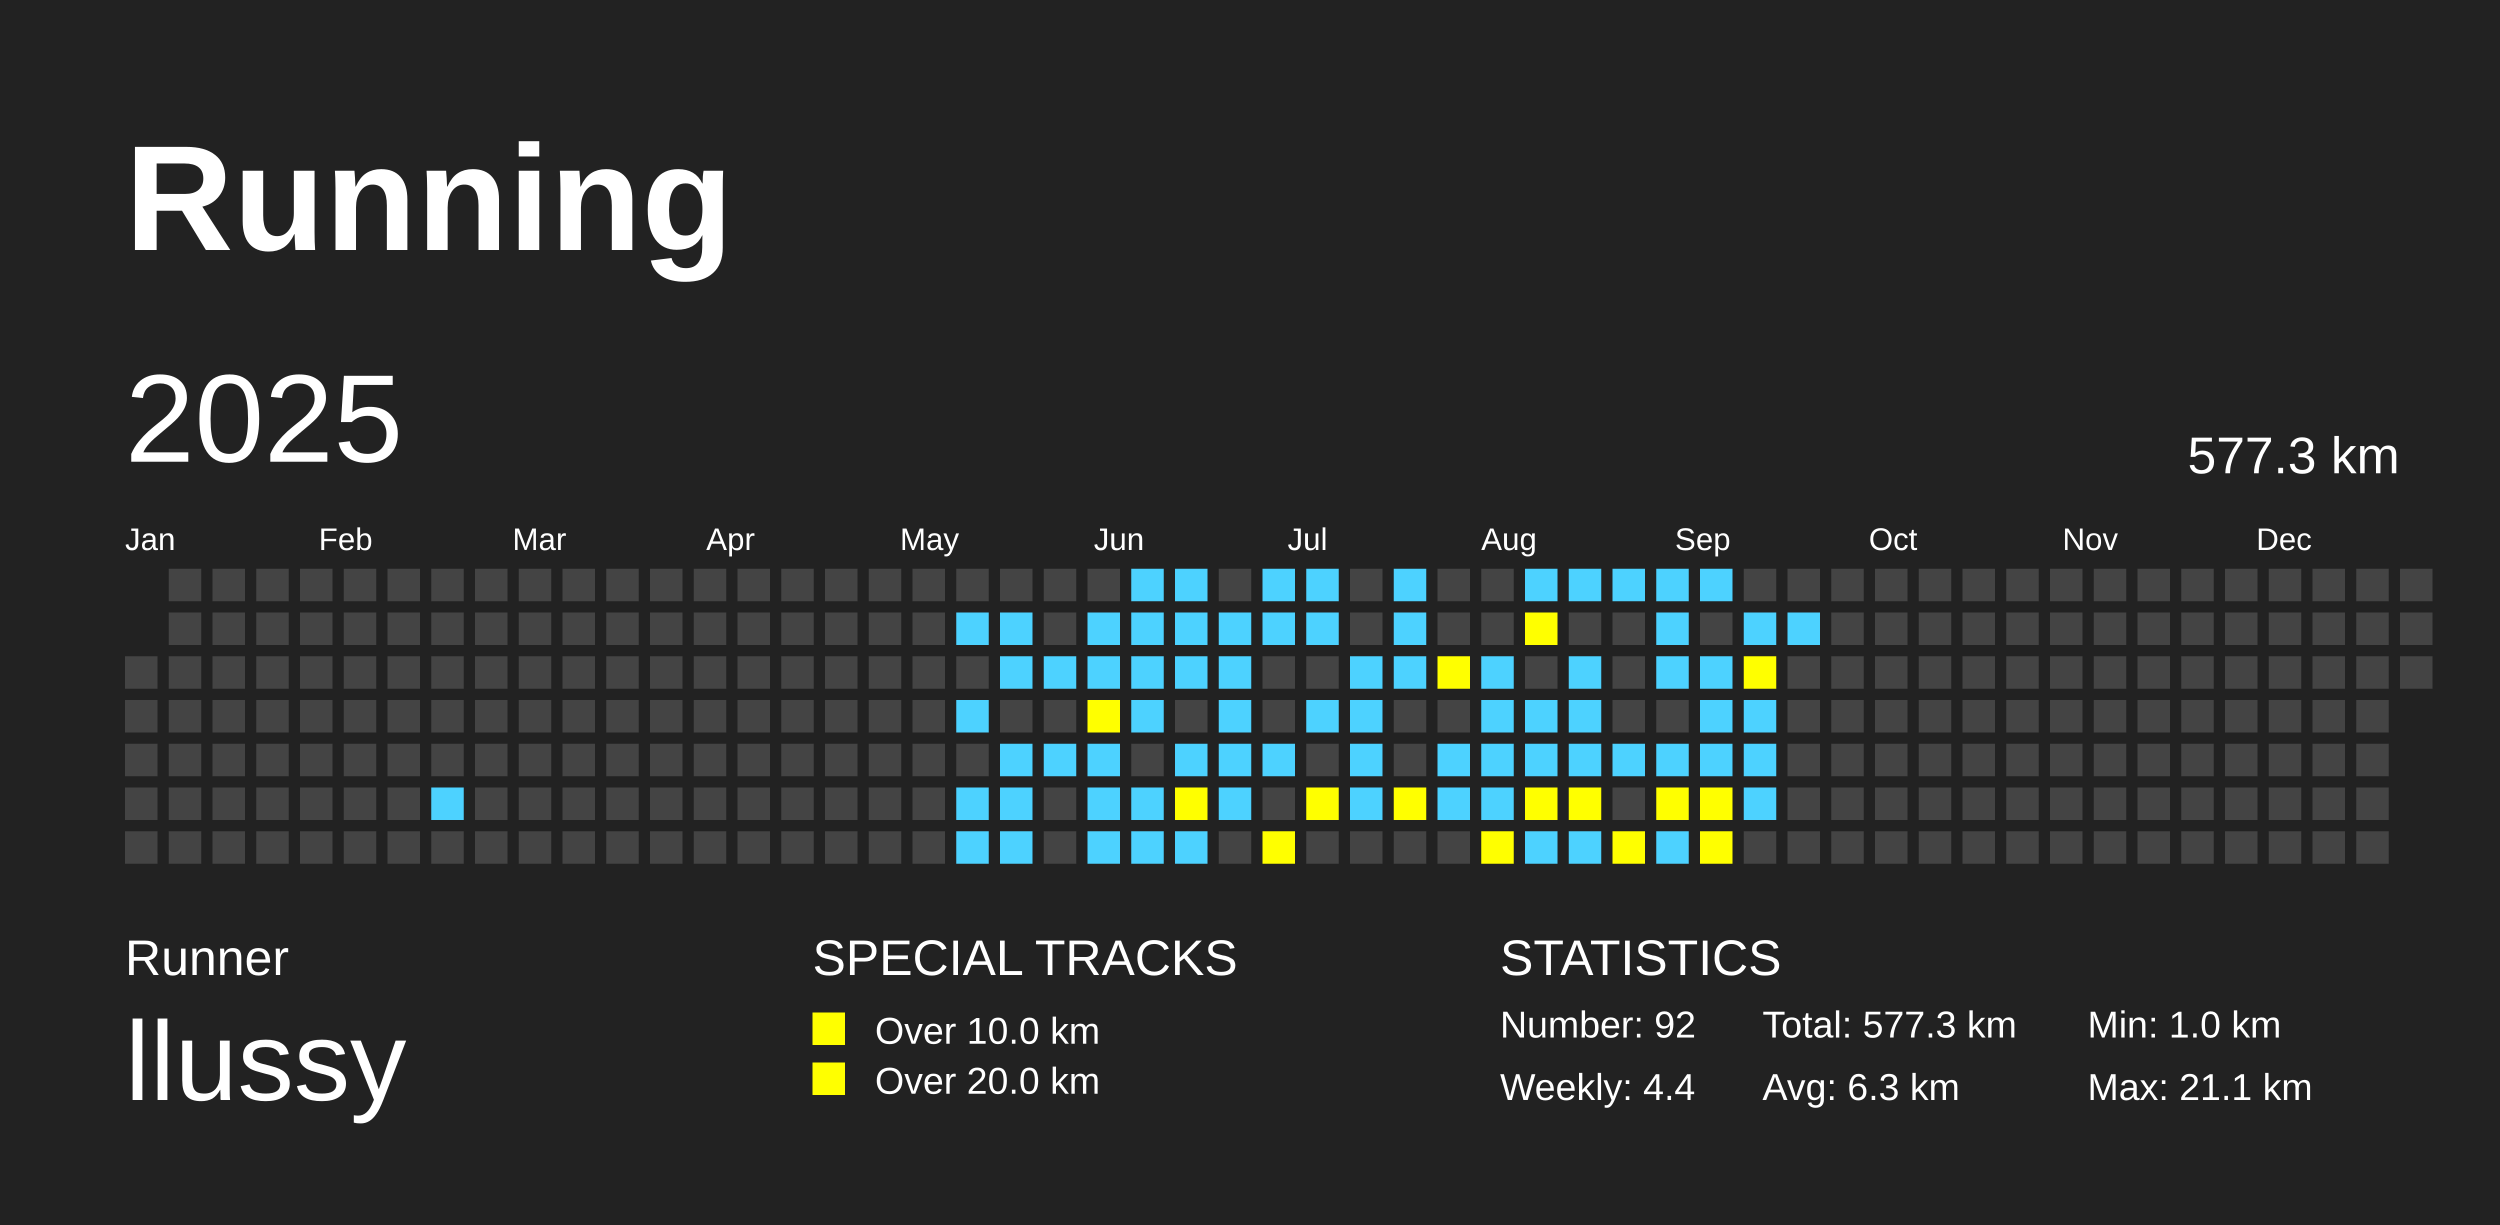
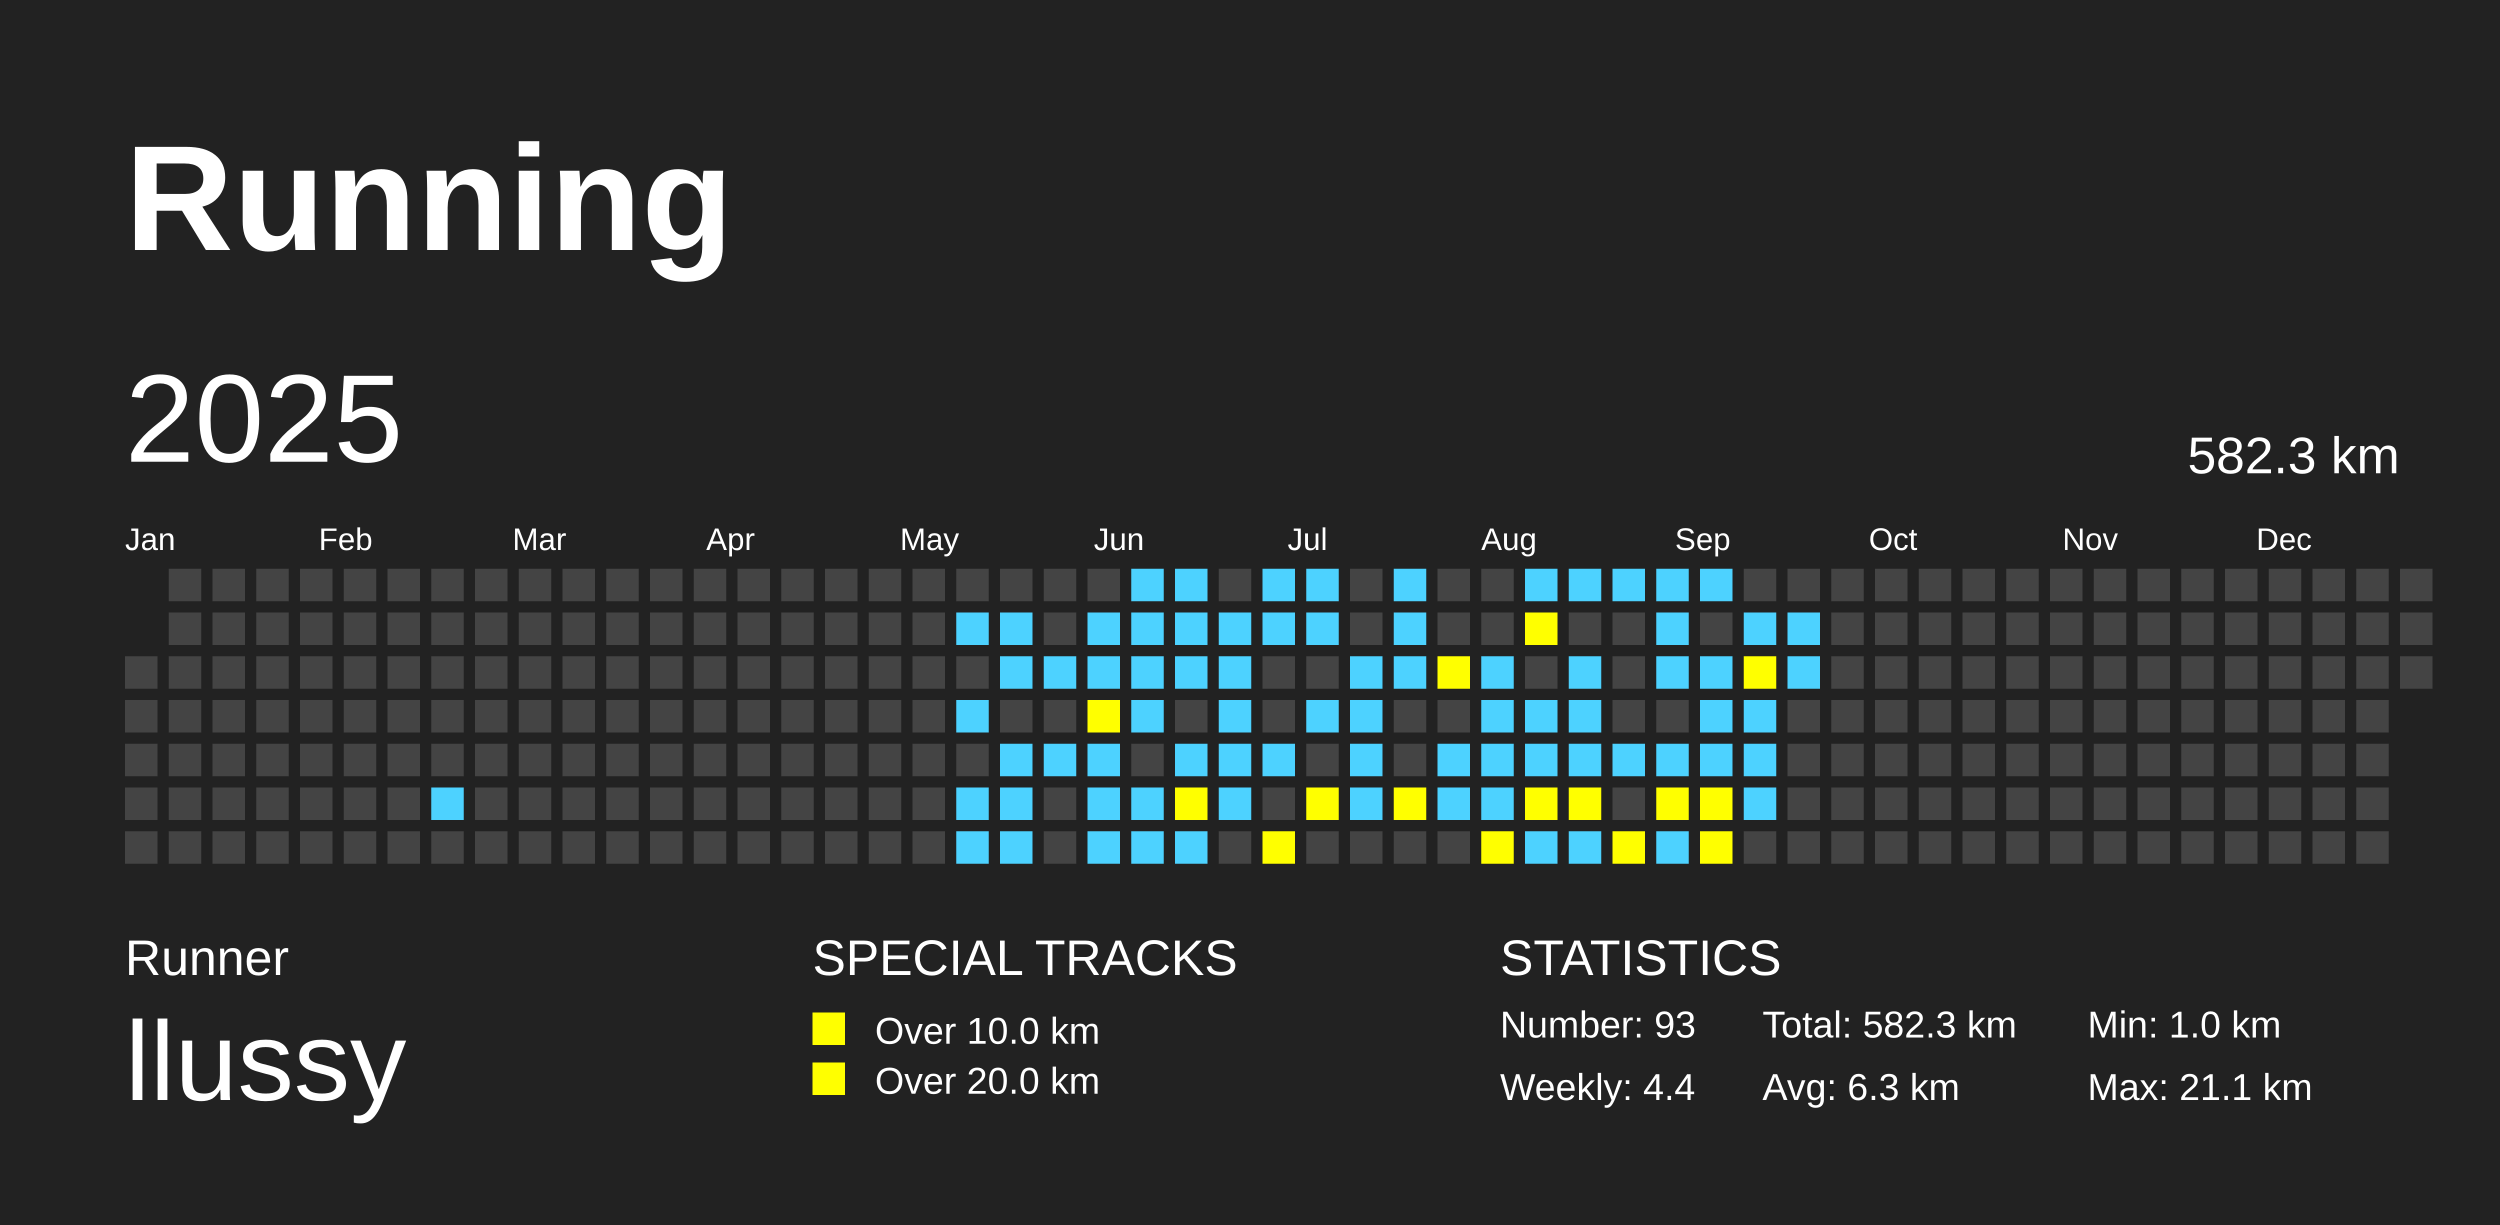
<svg xmlns="http://www.w3.org/2000/svg" baseProfile="full" height="98mm" version="1.1" viewBox="0,0,200,98" width="200mm">
  <defs />
  <rect fill="#222222" height="98" width="200" x="0" y="0" />
  <text fill="#FFFFFF" style="font-size:12px; font-family:Arial; font-weight:bold;" x="10" y="20">Running</text>
  <text fill="#FFFFFF" style="font-size:4px; font-family:Arial" x="10" y="78">Runner</text>
  <text fill="#FFFFFF" style="font-size:9px; font-family:Arial" x="10" y="88">llussy</text>
  <text fill="#FFFFFF" style="font-size:4px; font-family:Arial" x="65" y="78">SPECIAL TRACKS</text>
  <rect fill="#FFFF00" height="2.6" width="2.6" x="65" y="81" />
  <text fill="#FFFFFF" style="font-size:3px; font-family:Arial" x="70" y="83.5">Over 10.0 km</text>
  <rect fill="#FFFF00" height="2.6" width="2.6" x="65" y="85" />
  <text fill="#FFFFFF" style="font-size:3px; font-family:Arial" x="70" y="87.5">Over 20.0 km</text>
  <text fill="#FFFFFF" style="font-size:4px; font-family:Arial" x="120" y="78">STATISTICS</text>
-   <text fill="#FFFFFF" style="font-size:3px; font-family:Arial" x="120" y="83">Number: 92</text>
+   <text fill="#FFFFFF" style="font-size:3px; font-family:Arial" x="120" y="83">Number: 93</text>
  <text fill="#FFFFFF" style="font-size:3px; font-family:Arial" x="120" y="88">Weekly: 4.4</text>
-   <text fill="#FFFFFF" style="font-size:3px; font-family:Arial" x="141" y="83">Total: 577.3 km</text>
+   <text fill="#FFFFFF" style="font-size:3px; font-family:Arial" x="141" y="83">Total: 582.3 km</text>
  <text fill="#FFFFFF" style="font-size:3px; font-family:Arial" x="141" y="88">Avg: 6.3 km</text>
  <text fill="#FFFFFF" style="font-size:3px; font-family:Arial" x="167" y="83">Min: 1.0 km</text>
  <text fill="#FFFFFF" style="font-size:3px; font-family:Arial" x="167" y="88">Max: 21.1 km</text>
  <text dominant-baseline="hanging" fill="#FFFFFF" style="font-size:10.0px; font-family:Arial;" x="10" y="30">2025</text>
-   <text dominant-baseline="hanging" fill="#FFFFFF" style="font-size:4.125px; font-family:Arial;" x="175" y="35">577.3 km</text>
+   <text dominant-baseline="hanging" fill="#FFFFFF" style="font-size:4.125px; font-family:Arial;" x="175" y="35">582.3 km</text>
  <text fill="#FFFFFF" style="font-size:2.5px; font-family:Arial" x="10.0" y="44">Jan</text>
  <text fill="#FFFFFF" style="font-size:2.5px; font-family:Arial" x="25.5" y="44">Feb</text>
  <text fill="#FFFFFF" style="font-size:2.5px; font-family:Arial" x="41.0" y="44">Mar</text>
  <text fill="#FFFFFF" style="font-size:2.5px; font-family:Arial" x="56.5" y="44">Apr</text>
  <text fill="#FFFFFF" style="font-size:2.5px; font-family:Arial" x="72.0" y="44">May</text>
  <text fill="#FFFFFF" style="font-size:2.5px; font-family:Arial" x="87.5" y="44">Jun</text>
  <text fill="#FFFFFF" style="font-size:2.5px; font-family:Arial" x="103.0" y="44">Jul</text>
  <text fill="#FFFFFF" style="font-size:2.5px; font-family:Arial" x="118.5" y="44">Aug</text>
  <text fill="#FFFFFF" style="font-size:2.5px; font-family:Arial" x="134.0" y="44">Sep</text>
  <text fill="#FFFFFF" style="font-size:2.5px; font-family:Arial" x="149.5" y="44">Oct</text>
  <text fill="#FFFFFF" style="font-size:2.5px; font-family:Arial" x="165.0" y="44">Nov</text>
  <text fill="#FFFFFF" style="font-size:2.5px; font-family:Arial" x="180.5" y="44">Dec</text>
  <rect fill="#444444" height="2.6" width="2.6" x="10.0" y="52.5" />
  <rect fill="#444444" height="2.6" width="2.6" x="10.0" y="56.0" />
  <rect fill="#444444" height="2.6" width="2.6" x="10.0" y="59.5" />
  <rect fill="#444444" height="2.6" width="2.6" x="10.0" y="63.0" />
  <rect fill="#444444" height="2.6" width="2.6" x="10.0" y="66.5" />
  <rect fill="#444444" height="2.6" width="2.6" x="13.5" y="45.5" />
  <rect fill="#444444" height="2.6" width="2.6" x="13.5" y="49.0" />
  <rect fill="#444444" height="2.6" width="2.6" x="13.5" y="52.5" />
  <rect fill="#444444" height="2.6" width="2.6" x="13.5" y="56.0" />
  <rect fill="#444444" height="2.6" width="2.6" x="13.5" y="59.5" />
  <rect fill="#444444" height="2.6" width="2.6" x="13.5" y="63.0" />
  <rect fill="#444444" height="2.6" width="2.6" x="13.5" y="66.5" />
  <rect fill="#444444" height="2.6" width="2.6" x="17.0" y="45.5" />
  <rect fill="#444444" height="2.6" width="2.6" x="17.0" y="49.0" />
  <rect fill="#444444" height="2.6" width="2.6" x="17.0" y="52.5" />
  <rect fill="#444444" height="2.6" width="2.6" x="17.0" y="56.0" />
  <rect fill="#444444" height="2.6" width="2.6" x="17.0" y="59.5" />
  <rect fill="#444444" height="2.6" width="2.6" x="17.0" y="63.0" />
  <rect fill="#444444" height="2.6" width="2.6" x="17.0" y="66.5" />
  <rect fill="#444444" height="2.6" width="2.6" x="20.5" y="45.5" />
  <rect fill="#444444" height="2.6" width="2.6" x="20.5" y="49.0" />
  <rect fill="#444444" height="2.6" width="2.6" x="20.5" y="52.5" />
  <rect fill="#444444" height="2.6" width="2.6" x="20.5" y="56.0" />
  <rect fill="#444444" height="2.6" width="2.6" x="20.5" y="59.5" />
  <rect fill="#444444" height="2.6" width="2.6" x="20.5" y="63.0" />
  <rect fill="#444444" height="2.6" width="2.6" x="20.5" y="66.5" />
  <rect fill="#444444" height="2.6" width="2.6" x="24.0" y="45.5" />
  <rect fill="#444444" height="2.6" width="2.6" x="24.0" y="49.0" />
  <rect fill="#444444" height="2.6" width="2.6" x="24.0" y="52.5" />
  <rect fill="#444444" height="2.6" width="2.6" x="24.0" y="56.0" />
  <rect fill="#444444" height="2.6" width="2.6" x="24.0" y="59.5" />
  <rect fill="#444444" height="2.6" width="2.6" x="24.0" y="63.0" />
  <rect fill="#444444" height="2.6" width="2.6" x="24.0" y="66.5" />
  <rect fill="#444444" height="2.6" width="2.6" x="27.5" y="45.5" />
  <rect fill="#444444" height="2.6" width="2.6" x="27.5" y="49.0" />
  <rect fill="#444444" height="2.6" width="2.6" x="27.5" y="52.5" />
  <rect fill="#444444" height="2.6" width="2.6" x="27.5" y="56.0" />
  <rect fill="#444444" height="2.6" width="2.6" x="27.5" y="59.5" />
  <rect fill="#444444" height="2.6" width="2.6" x="27.5" y="63.0" />
  <rect fill="#444444" height="2.6" width="2.6" x="27.5" y="66.5" />
  <rect fill="#444444" height="2.6" width="2.6" x="31.0" y="45.5" />
  <rect fill="#444444" height="2.6" width="2.6" x="31.0" y="49.0" />
  <rect fill="#444444" height="2.6" width="2.6" x="31.0" y="52.5" />
  <rect fill="#444444" height="2.6" width="2.6" x="31.0" y="56.0" />
  <rect fill="#444444" height="2.6" width="2.6" x="31.0" y="59.5" />
  <rect fill="#444444" height="2.6" width="2.6" x="31.0" y="63.0" />
  <rect fill="#444444" height="2.6" width="2.6" x="31.0" y="66.5" />
  <rect fill="#444444" height="2.6" width="2.6" x="34.5" y="45.5" />
  <rect fill="#444444" height="2.6" width="2.6" x="34.5" y="49.0" />
  <rect fill="#444444" height="2.6" width="2.6" x="34.5" y="52.5" />
  <rect fill="#444444" height="2.6" width="2.6" x="34.5" y="56.0" />
  <rect fill="#444444" height="2.6" width="2.6" x="34.5" y="59.5" />
  <rect fill="#4dd2ff" height="2.6" width="2.6" x="34.5" y="63.0" />
  <rect fill="#444444" height="2.6" width="2.6" x="34.5" y="66.5" />
  <rect fill="#444444" height="2.6" width="2.6" x="38.0" y="45.5" />
  <rect fill="#444444" height="2.6" width="2.6" x="38.0" y="49.0" />
  <rect fill="#444444" height="2.6" width="2.6" x="38.0" y="52.5" />
  <rect fill="#444444" height="2.6" width="2.6" x="38.0" y="56.0" />
  <rect fill="#444444" height="2.6" width="2.6" x="38.0" y="59.5" />
  <rect fill="#444444" height="2.6" width="2.6" x="38.0" y="63.0" />
  <rect fill="#444444" height="2.6" width="2.6" x="38.0" y="66.5" />
  <rect fill="#444444" height="2.6" width="2.6" x="41.5" y="45.5" />
  <rect fill="#444444" height="2.6" width="2.6" x="41.5" y="49.0" />
  <rect fill="#444444" height="2.6" width="2.6" x="41.5" y="52.5" />
  <rect fill="#444444" height="2.6" width="2.6" x="41.5" y="56.0" />
  <rect fill="#444444" height="2.6" width="2.6" x="41.5" y="59.5" />
  <rect fill="#444444" height="2.6" width="2.6" x="41.5" y="63.0" />
  <rect fill="#444444" height="2.6" width="2.6" x="41.5" y="66.5" />
  <rect fill="#444444" height="2.6" width="2.6" x="45.0" y="45.5" />
  <rect fill="#444444" height="2.6" width="2.6" x="45.0" y="49.0" />
  <rect fill="#444444" height="2.6" width="2.6" x="45.0" y="52.5" />
  <rect fill="#444444" height="2.6" width="2.6" x="45.0" y="56.0" />
  <rect fill="#444444" height="2.6" width="2.6" x="45.0" y="59.5" />
  <rect fill="#444444" height="2.6" width="2.6" x="45.0" y="63.0" />
  <rect fill="#444444" height="2.6" width="2.6" x="45.0" y="66.5" />
  <rect fill="#444444" height="2.6" width="2.6" x="48.5" y="45.5" />
  <rect fill="#444444" height="2.6" width="2.6" x="48.5" y="49.0" />
  <rect fill="#444444" height="2.6" width="2.6" x="48.5" y="52.5" />
  <rect fill="#444444" height="2.6" width="2.6" x="48.5" y="56.0" />
  <rect fill="#444444" height="2.6" width="2.6" x="48.5" y="59.5" />
  <rect fill="#444444" height="2.6" width="2.6" x="48.5" y="63.0" />
  <rect fill="#444444" height="2.6" width="2.6" x="48.5" y="66.5" />
  <rect fill="#444444" height="2.6" width="2.6" x="52.0" y="45.5" />
  <rect fill="#444444" height="2.6" width="2.6" x="52.0" y="49.0" />
  <rect fill="#444444" height="2.6" width="2.6" x="52.0" y="52.5" />
  <rect fill="#444444" height="2.6" width="2.6" x="52.0" y="56.0" />
  <rect fill="#444444" height="2.6" width="2.6" x="52.0" y="59.5" />
  <rect fill="#444444" height="2.6" width="2.6" x="52.0" y="63.0" />
  <rect fill="#444444" height="2.6" width="2.6" x="52.0" y="66.5" />
  <rect fill="#444444" height="2.6" width="2.6" x="55.5" y="45.5" />
  <rect fill="#444444" height="2.6" width="2.6" x="55.5" y="49.0" />
  <rect fill="#444444" height="2.6" width="2.6" x="55.5" y="52.5" />
  <rect fill="#444444" height="2.6" width="2.6" x="55.5" y="56.0" />
  <rect fill="#444444" height="2.6" width="2.6" x="55.5" y="59.5" />
  <rect fill="#444444" height="2.6" width="2.6" x="55.5" y="63.0" />
  <rect fill="#444444" height="2.6" width="2.6" x="55.5" y="66.5" />
  <rect fill="#444444" height="2.6" width="2.6" x="59.0" y="45.5" />
  <rect fill="#444444" height="2.6" width="2.6" x="59.0" y="49.0" />
  <rect fill="#444444" height="2.6" width="2.6" x="59.0" y="52.5" />
  <rect fill="#444444" height="2.6" width="2.6" x="59.0" y="56.0" />
  <rect fill="#444444" height="2.6" width="2.6" x="59.0" y="59.5" />
  <rect fill="#444444" height="2.6" width="2.6" x="59.0" y="63.0" />
  <rect fill="#444444" height="2.6" width="2.6" x="59.0" y="66.5" />
  <rect fill="#444444" height="2.6" width="2.6" x="62.5" y="45.5" />
  <rect fill="#444444" height="2.6" width="2.6" x="62.5" y="49.0" />
  <rect fill="#444444" height="2.6" width="2.6" x="62.5" y="52.5" />
  <rect fill="#444444" height="2.6" width="2.6" x="62.5" y="56.0" />
  <rect fill="#444444" height="2.6" width="2.6" x="62.5" y="59.5" />
  <rect fill="#444444" height="2.6" width="2.6" x="62.5" y="63.0" />
  <rect fill="#444444" height="2.6" width="2.6" x="62.5" y="66.5" />
  <rect fill="#444444" height="2.6" width="2.6" x="66.0" y="45.5" />
  <rect fill="#444444" height="2.6" width="2.6" x="66.0" y="49.0" />
  <rect fill="#444444" height="2.6" width="2.6" x="66.0" y="52.5" />
  <rect fill="#444444" height="2.6" width="2.6" x="66.0" y="56.0" />
  <rect fill="#444444" height="2.6" width="2.6" x="66.0" y="59.5" />
  <rect fill="#444444" height="2.6" width="2.6" x="66.0" y="63.0" />
  <rect fill="#444444" height="2.6" width="2.6" x="66.0" y="66.5" />
  <rect fill="#444444" height="2.6" width="2.6" x="69.5" y="45.5" />
  <rect fill="#444444" height="2.6" width="2.6" x="69.5" y="49.0" />
  <rect fill="#444444" height="2.6" width="2.6" x="69.5" y="52.5" />
  <rect fill="#444444" height="2.6" width="2.6" x="69.5" y="56.0" />
  <rect fill="#444444" height="2.6" width="2.6" x="69.5" y="59.5" />
  <rect fill="#444444" height="2.6" width="2.6" x="69.5" y="63.0" />
  <rect fill="#444444" height="2.6" width="2.6" x="69.5" y="66.5" />
  <rect fill="#444444" height="2.6" width="2.6" x="73.0" y="45.5" />
  <rect fill="#444444" height="2.6" width="2.6" x="73.0" y="49.0" />
  <rect fill="#444444" height="2.6" width="2.6" x="73.0" y="52.5" />
  <rect fill="#444444" height="2.6" width="2.6" x="73.0" y="56.0" />
  <rect fill="#444444" height="2.6" width="2.6" x="73.0" y="59.5" />
  <rect fill="#444444" height="2.6" width="2.6" x="73.0" y="63.0" />
  <rect fill="#444444" height="2.6" width="2.6" x="73.0" y="66.5" />
  <rect fill="#444444" height="2.6" width="2.6" x="76.5" y="45.5" />
  <rect fill="#4dd2ff" height="2.6" width="2.6" x="76.5" y="49.0" />
  <rect fill="#444444" height="2.6" width="2.6" x="76.5" y="52.5" />
  <rect fill="#4dd2ff" height="2.6" width="2.6" x="76.5" y="56.0" />
  <rect fill="#444444" height="2.6" width="2.6" x="76.5" y="59.5" />
  <rect fill="#4dd2ff" height="2.6" width="2.6" x="76.5" y="63.0" />
  <rect fill="#4dd2ff" height="2.6" width="2.6" x="76.5" y="66.5" />
  <rect fill="#444444" height="2.6" width="2.6" x="80.0" y="45.5" />
  <rect fill="#4dd2ff" height="2.6" width="2.6" x="80.0" y="49.0" />
  <rect fill="#4dd2ff" height="2.6" width="2.6" x="80.0" y="52.5" />
  <rect fill="#444444" height="2.6" width="2.6" x="80.0" y="56.0" />
  <rect fill="#4dd2ff" height="2.6" width="2.6" x="80.0" y="59.5" />
  <rect fill="#4dd2ff" height="2.6" width="2.6" x="80.0" y="63.0" />
  <rect fill="#4dd2ff" height="2.6" width="2.6" x="80.0" y="66.5" />
  <rect fill="#444444" height="2.6" width="2.6" x="83.5" y="45.5" />
  <rect fill="#444444" height="2.6" width="2.6" x="83.5" y="49.0" />
  <rect fill="#4dd2ff" height="2.6" width="2.6" x="83.5" y="52.5" />
  <rect fill="#444444" height="2.6" width="2.6" x="83.5" y="56.0" />
  <rect fill="#4dd2ff" height="2.6" width="2.6" x="83.5" y="59.5" />
  <rect fill="#444444" height="2.6" width="2.6" x="83.5" y="63.0" />
  <rect fill="#444444" height="2.6" width="2.6" x="83.5" y="66.5" />
  <rect fill="#444444" height="2.6" width="2.6" x="87.0" y="45.5" />
  <rect fill="#4dd2ff" height="2.6" width="2.6" x="87.0" y="49.0" />
  <rect fill="#4dd2ff" height="2.6" width="2.6" x="87.0" y="52.5" />
  <rect fill="#ffff00" height="2.6" width="2.6" x="87.0" y="56.0" />
  <rect fill="#4dd2ff" height="2.6" width="2.6" x="87.0" y="59.5" />
  <rect fill="#4dd2ff" height="2.6" width="2.6" x="87.0" y="63.0" />
  <rect fill="#4dd2ff" height="2.6" width="2.6" x="87.0" y="66.5" />
  <rect fill="#4dd2ff" height="2.6" width="2.6" x="90.5" y="45.5" />
  <rect fill="#4dd2ff" height="2.6" width="2.6" x="90.5" y="49.0" />
  <rect fill="#4dd2ff" height="2.6" width="2.6" x="90.5" y="52.5" />
  <rect fill="#4dd2ff" height="2.6" width="2.6" x="90.5" y="56.0" />
  <rect fill="#444444" height="2.6" width="2.6" x="90.5" y="59.5" />
  <rect fill="#4dd2ff" height="2.6" width="2.6" x="90.5" y="63.0" />
  <rect fill="#4dd2ff" height="2.6" width="2.6" x="90.5" y="66.5" />
  <rect fill="#4dd2ff" height="2.6" width="2.6" x="94.0" y="45.5" />
  <rect fill="#4dd2ff" height="2.6" width="2.6" x="94.0" y="49.0" />
  <rect fill="#4dd2ff" height="2.6" width="2.6" x="94.0" y="52.5" />
  <rect fill="#444444" height="2.6" width="2.6" x="94.0" y="56.0" />
  <rect fill="#4dd2ff" height="2.6" width="2.6" x="94.0" y="59.5" />
  <rect fill="#ffff00" height="2.6" width="2.6" x="94.0" y="63.0" />
  <rect fill="#4dd2ff" height="2.6" width="2.6" x="94.0" y="66.5" />
  <rect fill="#444444" height="2.6" width="2.6" x="97.5" y="45.5" />
  <rect fill="#4dd2ff" height="2.6" width="2.6" x="97.5" y="49.0" />
  <rect fill="#4dd2ff" height="2.6" width="2.6" x="97.5" y="52.5" />
  <rect fill="#4dd2ff" height="2.6" width="2.6" x="97.5" y="56.0" />
  <rect fill="#4dd2ff" height="2.6" width="2.6" x="97.5" y="59.5" />
  <rect fill="#4dd2ff" height="2.6" width="2.6" x="97.5" y="63.0" />
  <rect fill="#444444" height="2.6" width="2.6" x="97.5" y="66.5" />
  <rect fill="#4dd2ff" height="2.6" width="2.6" x="101.0" y="45.5" />
  <rect fill="#4dd2ff" height="2.6" width="2.6" x="101.0" y="49.0" />
  <rect fill="#444444" height="2.6" width="2.6" x="101.0" y="52.5" />
  <rect fill="#444444" height="2.6" width="2.6" x="101.0" y="56.0" />
  <rect fill="#4dd2ff" height="2.6" width="2.6" x="101.0" y="59.5" />
  <rect fill="#444444" height="2.6" width="2.6" x="101.0" y="63.0" />
  <rect fill="#ffff00" height="2.6" width="2.6" x="101.0" y="66.5" />
  <rect fill="#4dd2ff" height="2.6" width="2.6" x="104.5" y="45.5" />
  <rect fill="#4dd2ff" height="2.6" width="2.6" x="104.5" y="49.0" />
  <rect fill="#444444" height="2.6" width="2.6" x="104.5" y="52.5" />
  <rect fill="#4dd2ff" height="2.6" width="2.6" x="104.5" y="56.0" />
  <rect fill="#444444" height="2.6" width="2.6" x="104.5" y="59.5" />
  <rect fill="#ffff00" height="2.6" width="2.6" x="104.5" y="63.0" />
  <rect fill="#444444" height="2.6" width="2.6" x="104.5" y="66.5" />
  <rect fill="#444444" height="2.6" width="2.6" x="108.0" y="45.5" />
  <rect fill="#444444" height="2.6" width="2.6" x="108.0" y="49.0" />
  <rect fill="#4dd2ff" height="2.6" width="2.6" x="108.0" y="52.5" />
  <rect fill="#4dd2ff" height="2.6" width="2.6" x="108.0" y="56.0" />
  <rect fill="#4dd2ff" height="2.6" width="2.6" x="108.0" y="59.5" />
  <rect fill="#4dd2ff" height="2.6" width="2.6" x="108.0" y="63.0" />
  <rect fill="#444444" height="2.6" width="2.6" x="108.0" y="66.5" />
  <rect fill="#4dd2ff" height="2.6" width="2.6" x="111.5" y="45.5" />
  <rect fill="#4dd2ff" height="2.6" width="2.6" x="111.5" y="49.0" />
  <rect fill="#4dd2ff" height="2.6" width="2.6" x="111.5" y="52.5" />
  <rect fill="#444444" height="2.6" width="2.6" x="111.5" y="56.0" />
  <rect fill="#444444" height="2.6" width="2.6" x="111.5" y="59.5" />
  <rect fill="#ffff00" height="2.6" width="2.6" x="111.5" y="63.0" />
  <rect fill="#444444" height="2.6" width="2.6" x="111.5" y="66.5" />
  <rect fill="#444444" height="2.6" width="2.6" x="115.0" y="45.5" />
  <rect fill="#444444" height="2.6" width="2.6" x="115.0" y="49.0" />
  <rect fill="#ffff00" height="2.6" width="2.6" x="115.0" y="52.5" />
  <rect fill="#444444" height="2.6" width="2.6" x="115.0" y="56.0" />
  <rect fill="#4dd2ff" height="2.6" width="2.6" x="115.0" y="59.5" />
  <rect fill="#4dd2ff" height="2.6" width="2.6" x="115.0" y="63.0" />
  <rect fill="#444444" height="2.6" width="2.6" x="115.0" y="66.5" />
  <rect fill="#444444" height="2.6" width="2.6" x="118.5" y="45.5" />
  <rect fill="#444444" height="2.6" width="2.6" x="118.5" y="49.0" />
  <rect fill="#4dd2ff" height="2.6" width="2.6" x="118.5" y="52.5" />
  <rect fill="#4dd2ff" height="2.6" width="2.6" x="118.5" y="56.0" />
  <rect fill="#4dd2ff" height="2.6" width="2.6" x="118.5" y="59.5" />
  <rect fill="#4dd2ff" height="2.6" width="2.6" x="118.5" y="63.0" />
  <rect fill="#FFFF00" height="2.6" width="2.6" x="118.5" y="66.5" />
  <rect fill="#4dd2ff" height="2.6" width="2.6" x="122.0" y="45.5" />
  <rect fill="#ffff00" height="2.6" width="2.6" x="122.0" y="49.0" />
  <rect fill="#444444" height="2.6" width="2.6" x="122.0" y="52.5" />
  <rect fill="#4dd2ff" height="2.6" width="2.6" x="122.0" y="56.0" />
  <rect fill="#4dd2ff" height="2.6" width="2.6" x="122.0" y="59.5" />
  <rect fill="#ffff00" height="2.6" width="2.6" x="122.0" y="63.0" />
  <rect fill="#4dd2ff" height="2.6" width="2.6" x="122.0" y="66.5" />
  <rect fill="#4dd2ff" height="2.6" width="2.6" x="125.5" y="45.5" />
  <rect fill="#444444" height="2.6" width="2.6" x="125.5" y="49.0" />
  <rect fill="#4dd2ff" height="2.6" width="2.6" x="125.5" y="52.5" />
  <rect fill="#4dd2ff" height="2.6" width="2.6" x="125.5" y="56.0" />
  <rect fill="#4dd2ff" height="2.6" width="2.6" x="125.5" y="59.5" />
  <rect fill="#ffff00" height="2.6" width="2.6" x="125.5" y="63.0" />
  <rect fill="#4dd2ff" height="2.6" width="2.6" x="125.5" y="66.5" />
  <rect fill="#4dd2ff" height="2.6" width="2.6" x="129.0" y="45.5" />
  <rect fill="#444444" height="2.6" width="2.6" x="129.0" y="49.0" />
  <rect fill="#444444" height="2.6" width="2.6" x="129.0" y="52.5" />
  <rect fill="#444444" height="2.6" width="2.6" x="129.0" y="56.0" />
  <rect fill="#4dd2ff" height="2.6" width="2.6" x="129.0" y="59.5" />
  <rect fill="#444444" height="2.6" width="2.6" x="129.0" y="63.0" />
  <rect fill="#ffff00" height="2.6" width="2.6" x="129.0" y="66.5" />
  <rect fill="#4dd2ff" height="2.6" width="2.6" x="132.5" y="45.5" />
  <rect fill="#4dd2ff" height="2.6" width="2.6" x="132.5" y="49.0" />
  <rect fill="#4dd2ff" height="2.6" width="2.6" x="132.5" y="52.5" />
  <rect fill="#444444" height="2.6" width="2.6" x="132.5" y="56.0" />
  <rect fill="#4dd2ff" height="2.6" width="2.6" x="132.5" y="59.5" />
  <rect fill="#ffff00" height="2.6" width="2.6" x="132.5" y="63.0" />
  <rect fill="#4dd2ff" height="2.6" width="2.6" x="132.5" y="66.5" />
  <rect fill="#4dd2ff" height="2.6" width="2.6" x="136.0" y="45.5" />
  <rect fill="#444444" height="2.6" width="2.6" x="136.0" y="49.0" />
  <rect fill="#4dd2ff" height="2.6" width="2.6" x="136.0" y="52.5" />
  <rect fill="#4dd2ff" height="2.6" width="2.6" x="136.0" y="56.0" />
  <rect fill="#4dd2ff" height="2.6" width="2.6" x="136.0" y="59.5" />
  <rect fill="#ffff00" height="2.6" width="2.6" x="136.0" y="63.0" />
  <rect fill="#ffff00" height="2.6" width="2.6" x="136.0" y="66.5" />
  <rect fill="#444444" height="2.6" width="2.6" x="139.5" y="45.5" />
  <rect fill="#4dd2ff" height="2.6" width="2.6" x="139.5" y="49.0" />
  <rect fill="#ffff00" height="2.6" width="2.6" x="139.5" y="52.5" />
  <rect fill="#4dd2ff" height="2.6" width="2.6" x="139.5" y="56.0" />
  <rect fill="#4dd2ff" height="2.6" width="2.6" x="139.5" y="59.5" />
  <rect fill="#4dd2ff" height="2.6" width="2.6" x="139.5" y="63.0" />
  <rect fill="#444444" height="2.6" width="2.6" x="139.5" y="66.5" />
  <rect fill="#444444" height="2.6" width="2.6" x="143.0" y="45.5" />
  <rect fill="#4dd2ff" height="2.6" width="2.6" x="143.0" y="49.0" />
-   <rect fill="#444444" height="2.6" width="2.6" x="143.0" y="52.5" />
+   <rect fill="#4dd2ff" height="2.6" width="2.6" x="143.0" y="52.5" />
  <rect fill="#444444" height="2.6" width="2.6" x="143.0" y="56.0" />
  <rect fill="#444444" height="2.6" width="2.6" x="143.0" y="59.5" />
  <rect fill="#444444" height="2.6" width="2.6" x="143.0" y="63.0" />
  <rect fill="#444444" height="2.6" width="2.6" x="143.0" y="66.5" />
  <rect fill="#444444" height="2.6" width="2.6" x="146.5" y="45.5" />
  <rect fill="#444444" height="2.6" width="2.6" x="146.5" y="49.0" />
  <rect fill="#444444" height="2.6" width="2.6" x="146.5" y="52.5" />
  <rect fill="#444444" height="2.6" width="2.6" x="146.5" y="56.0" />
  <rect fill="#444444" height="2.6" width="2.6" x="146.5" y="59.5" />
  <rect fill="#444444" height="2.6" width="2.6" x="146.5" y="63.0" />
  <rect fill="#444444" height="2.6" width="2.6" x="146.5" y="66.5" />
  <rect fill="#444444" height="2.6" width="2.6" x="150.0" y="45.5" />
  <rect fill="#444444" height="2.6" width="2.6" x="150.0" y="49.0" />
  <rect fill="#444444" height="2.6" width="2.6" x="150.0" y="52.5" />
  <rect fill="#444444" height="2.6" width="2.6" x="150.0" y="56.0" />
  <rect fill="#444444" height="2.6" width="2.6" x="150.0" y="59.5" />
  <rect fill="#444444" height="2.6" width="2.6" x="150.0" y="63.0" />
  <rect fill="#444444" height="2.6" width="2.6" x="150.0" y="66.5" />
  <rect fill="#444444" height="2.6" width="2.6" x="153.5" y="45.5" />
  <rect fill="#444444" height="2.6" width="2.6" x="153.5" y="49.0" />
  <rect fill="#444444" height="2.6" width="2.6" x="153.5" y="52.5" />
  <rect fill="#444444" height="2.6" width="2.6" x="153.5" y="56.0" />
  <rect fill="#444444" height="2.6" width="2.6" x="153.5" y="59.5" />
  <rect fill="#444444" height="2.6" width="2.6" x="153.5" y="63.0" />
  <rect fill="#444444" height="2.6" width="2.6" x="153.5" y="66.5" />
  <rect fill="#444444" height="2.6" width="2.6" x="157.0" y="45.5" />
  <rect fill="#444444" height="2.6" width="2.6" x="157.0" y="49.0" />
  <rect fill="#444444" height="2.6" width="2.6" x="157.0" y="52.5" />
  <rect fill="#444444" height="2.6" width="2.6" x="157.0" y="56.0" />
  <rect fill="#444444" height="2.6" width="2.6" x="157.0" y="59.5" />
  <rect fill="#444444" height="2.6" width="2.6" x="157.0" y="63.0" />
  <rect fill="#444444" height="2.6" width="2.6" x="157.0" y="66.5" />
  <rect fill="#444444" height="2.6" width="2.6" x="160.5" y="45.5" />
  <rect fill="#444444" height="2.6" width="2.6" x="160.5" y="49.0" />
  <rect fill="#444444" height="2.6" width="2.6" x="160.5" y="52.5" />
  <rect fill="#444444" height="2.6" width="2.6" x="160.5" y="56.0" />
  <rect fill="#444444" height="2.6" width="2.6" x="160.5" y="59.5" />
  <rect fill="#444444" height="2.6" width="2.6" x="160.5" y="63.0" />
  <rect fill="#444444" height="2.6" width="2.6" x="160.5" y="66.5" />
  <rect fill="#444444" height="2.6" width="2.6" x="164.0" y="45.5" />
  <rect fill="#444444" height="2.6" width="2.6" x="164.0" y="49.0" />
  <rect fill="#444444" height="2.6" width="2.6" x="164.0" y="52.5" />
  <rect fill="#444444" height="2.6" width="2.6" x="164.0" y="56.0" />
  <rect fill="#444444" height="2.6" width="2.6" x="164.0" y="59.5" />
  <rect fill="#444444" height="2.6" width="2.6" x="164.0" y="63.0" />
  <rect fill="#444444" height="2.6" width="2.6" x="164.0" y="66.5" />
  <rect fill="#444444" height="2.6" width="2.6" x="167.5" y="45.5" />
  <rect fill="#444444" height="2.6" width="2.6" x="167.5" y="49.0" />
  <rect fill="#444444" height="2.6" width="2.6" x="167.5" y="52.5" />
  <rect fill="#444444" height="2.6" width="2.6" x="167.5" y="56.0" />
  <rect fill="#444444" height="2.6" width="2.6" x="167.5" y="59.5" />
  <rect fill="#444444" height="2.6" width="2.6" x="167.5" y="63.0" />
  <rect fill="#444444" height="2.6" width="2.6" x="167.5" y="66.5" />
  <rect fill="#444444" height="2.6" width="2.6" x="171.0" y="45.5" />
  <rect fill="#444444" height="2.6" width="2.6" x="171.0" y="49.0" />
  <rect fill="#444444" height="2.6" width="2.6" x="171.0" y="52.5" />
  <rect fill="#444444" height="2.6" width="2.6" x="171.0" y="56.0" />
  <rect fill="#444444" height="2.6" width="2.6" x="171.0" y="59.5" />
  <rect fill="#444444" height="2.6" width="2.6" x="171.0" y="63.0" />
  <rect fill="#444444" height="2.6" width="2.6" x="171.0" y="66.5" />
  <rect fill="#444444" height="2.6" width="2.6" x="174.5" y="45.5" />
  <rect fill="#444444" height="2.6" width="2.6" x="174.5" y="49.0" />
  <rect fill="#444444" height="2.6" width="2.6" x="174.5" y="52.5" />
  <rect fill="#444444" height="2.6" width="2.6" x="174.5" y="56.0" />
  <rect fill="#444444" height="2.6" width="2.6" x="174.5" y="59.5" />
  <rect fill="#444444" height="2.6" width="2.6" x="174.5" y="63.0" />
  <rect fill="#444444" height="2.6" width="2.6" x="174.5" y="66.5" />
  <rect fill="#444444" height="2.6" width="2.6" x="178.0" y="45.5" />
  <rect fill="#444444" height="2.6" width="2.6" x="178.0" y="49.0" />
  <rect fill="#444444" height="2.6" width="2.6" x="178.0" y="52.5" />
  <rect fill="#444444" height="2.6" width="2.6" x="178.0" y="56.0" />
  <rect fill="#444444" height="2.6" width="2.6" x="178.0" y="59.5" />
  <rect fill="#444444" height="2.6" width="2.6" x="178.0" y="63.0" />
  <rect fill="#444444" height="2.6" width="2.6" x="178.0" y="66.5" />
  <rect fill="#444444" height="2.6" width="2.6" x="181.5" y="45.5" />
  <rect fill="#444444" height="2.6" width="2.6" x="181.5" y="49.0" />
  <rect fill="#444444" height="2.6" width="2.6" x="181.5" y="52.5" />
  <rect fill="#444444" height="2.6" width="2.6" x="181.5" y="56.0" />
  <rect fill="#444444" height="2.6" width="2.6" x="181.5" y="59.5" />
  <rect fill="#444444" height="2.6" width="2.6" x="181.5" y="63.0" />
  <rect fill="#444444" height="2.6" width="2.6" x="181.5" y="66.5" />
  <rect fill="#444444" height="2.6" width="2.6" x="185.0" y="45.5" />
  <rect fill="#444444" height="2.6" width="2.6" x="185.0" y="49.0" />
  <rect fill="#444444" height="2.6" width="2.6" x="185.0" y="52.5" />
  <rect fill="#444444" height="2.6" width="2.6" x="185.0" y="56.0" />
  <rect fill="#444444" height="2.6" width="2.6" x="185.0" y="59.5" />
  <rect fill="#444444" height="2.6" width="2.6" x="185.0" y="63.0" />
  <rect fill="#444444" height="2.6" width="2.6" x="185.0" y="66.5" />
  <rect fill="#444444" height="2.6" width="2.6" x="188.5" y="45.5" />
  <rect fill="#444444" height="2.6" width="2.6" x="188.5" y="49.0" />
  <rect fill="#444444" height="2.6" width="2.6" x="188.5" y="52.5" />
  <rect fill="#444444" height="2.6" width="2.6" x="188.5" y="56.0" />
  <rect fill="#444444" height="2.6" width="2.6" x="188.5" y="59.5" />
  <rect fill="#444444" height="2.6" width="2.6" x="188.5" y="63.0" />
  <rect fill="#444444" height="2.6" width="2.6" x="188.5" y="66.5" />
  <rect fill="#444444" height="2.6" width="2.6" x="192.0" y="45.5" />
  <rect fill="#444444" height="2.6" width="2.6" x="192.0" y="49.0" />
  <rect fill="#444444" height="2.6" width="2.6" x="192.0" y="52.5" />
</svg>
